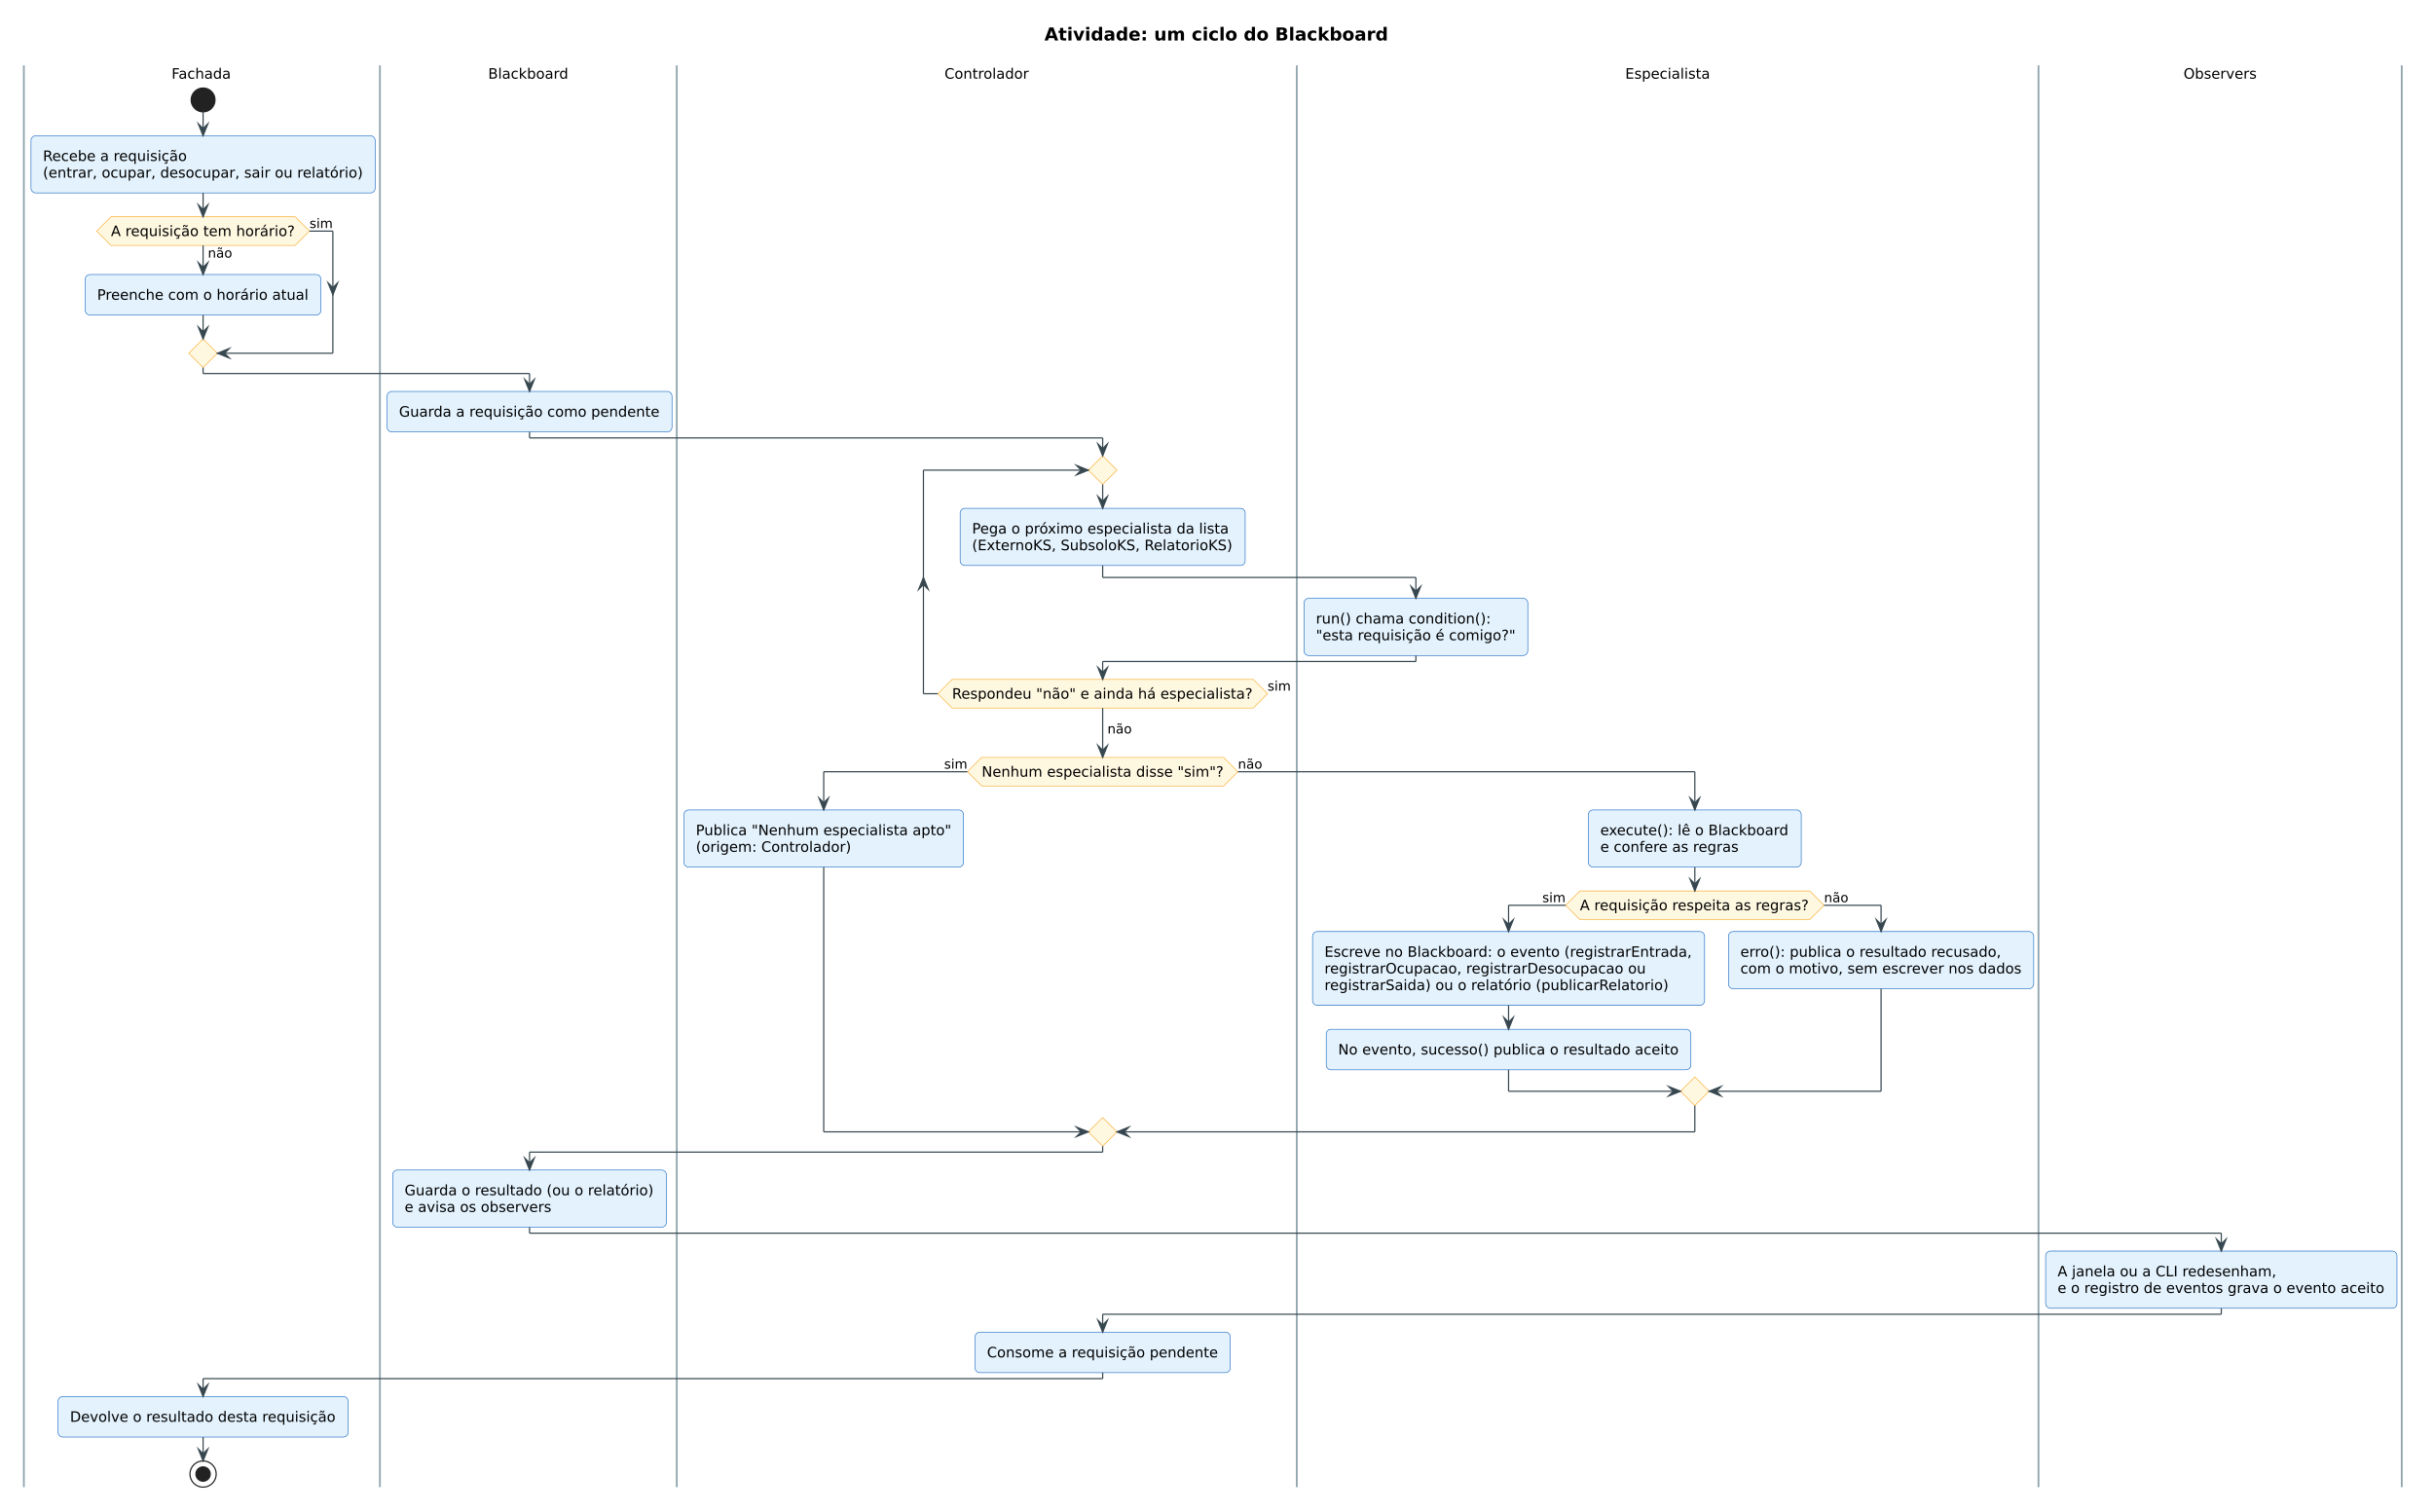
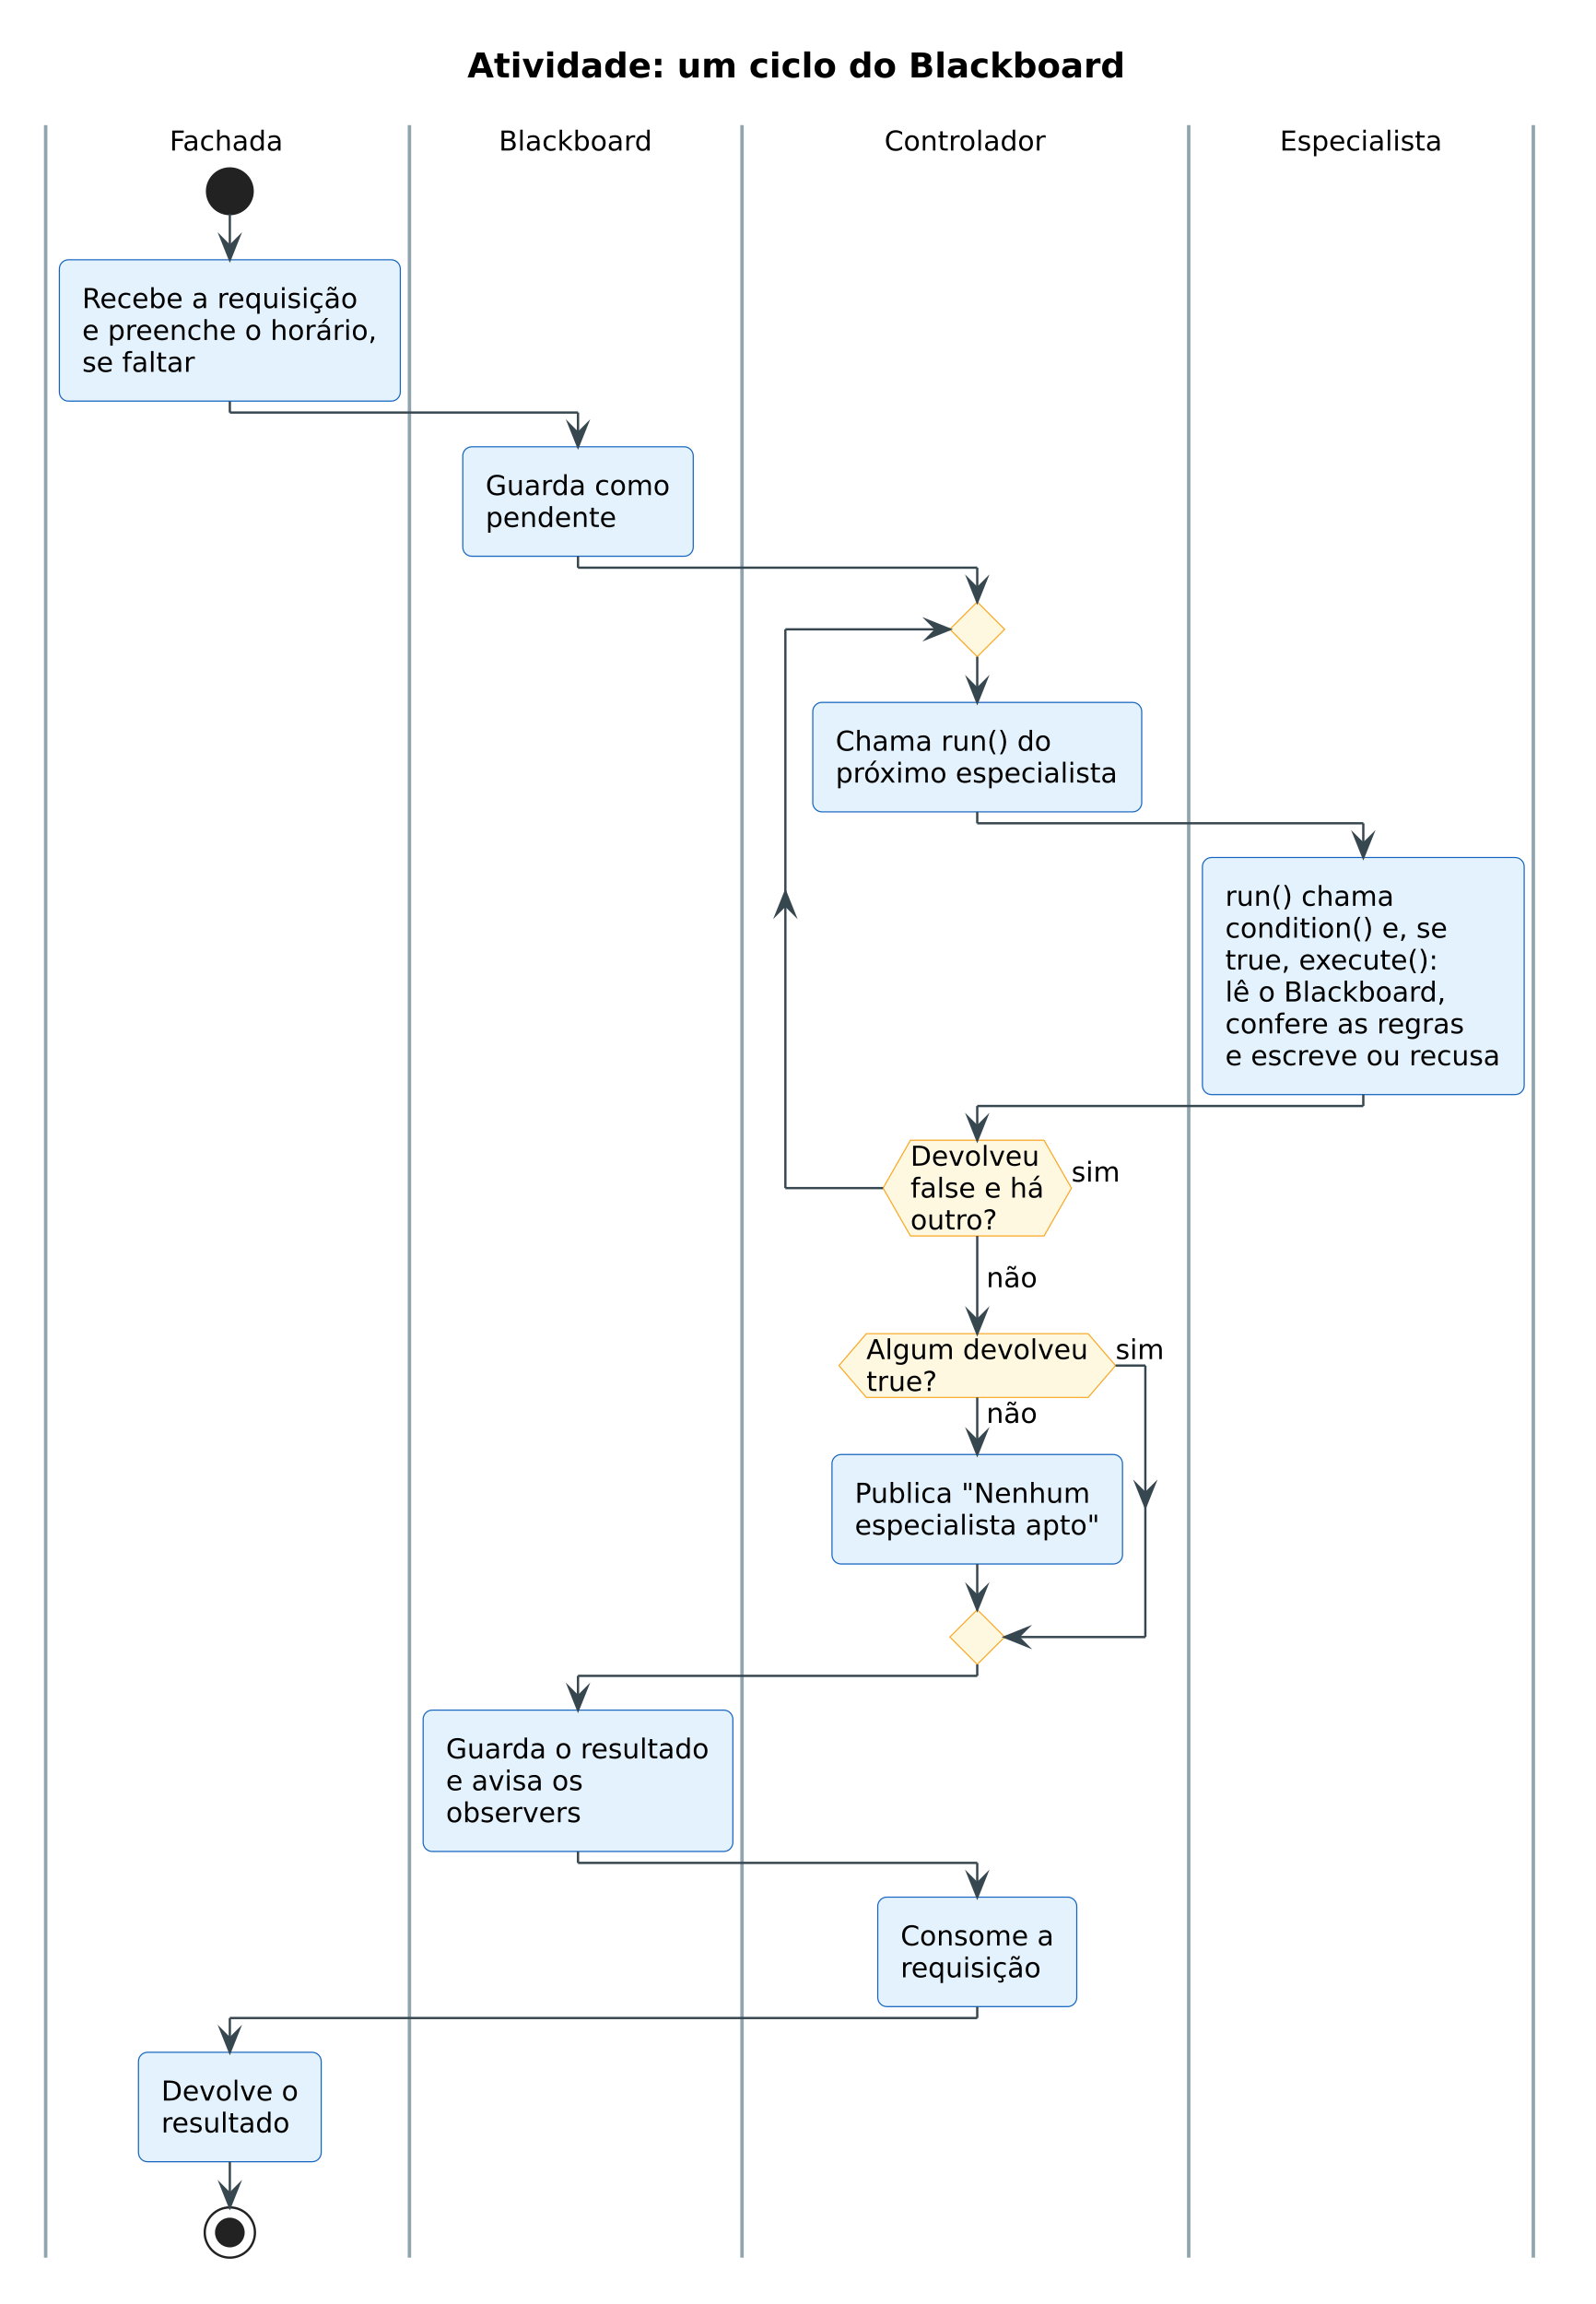
- <svg xmlns="http://www.w3.org/2000/svg" version="1.1" data-diagram-type="ACTIVITY" style="width:2040px;height:1267px;background:#FFFFFF;" width="2040px" height="1267px" viewBox="0 0 2040 1267" zoomAndPan="magnify" preserveAspectRatio="none" contentStyleType="text/css">
+ <svg xmlns="http://www.w3.org/2000/svg" version="1.1" data-diagram-type="ACTIVITY" style="width:699px;height:1009px;background:#FFFFFF;" width="699px" height="1009px" viewBox="0 0 699 1009" zoomAndPan="magnify" preserveAspectRatio="none" contentStyleType="text/css">
  <defs />
  <g font-family="sans-serif" lengthAdjust="spacing">
    <g class="title" data-source-line="2">
-       <text x="875.392" y="33.923" fill="#000" font-size="15" textLength="288.083" font-weight="700" font-family="'DejaVu Sans'">Atividade: um ciclo do Blackboard</text>
+       <text x="204.704" y="33.923" fill="#000" font-size="15" textLength="288.083" font-weight="700" font-family="'DejaVu Sans'">Atividade: um ciclo do Blackboard</text>
    </g>
-     <rect x="20" y="54.791" width="1993.868" height="13.969" fill="none" style="stroke:none;" />
-     <ellipse cx="170.212" cy="83.76" rx="10" ry="10" fill="#222" style="stroke:#222;stroke-width:1;" />
-     <rect x="26" y="113.76" width="288.424" height="47.938" fill="#E3F2FD" style="stroke:#1565C0;stroke-width:0.5;" rx="4" ry="4" />
+     <rect x="20" y="54.791" width="652.492" height="13.969" fill="none" style="stroke:none;" />
+     <ellipse cx="100.667" cy="83.76" rx="10" ry="10" fill="#222" style="stroke:#222;stroke-width:1;" />
+     <rect x="26" y="113.76" width="149.334" height="61.906" fill="#E3F2FD" style="stroke:#1565C0;stroke-width:0.5;" rx="4" ry="4" />
    <text x="36" y="134.898" fill="#000" font-size="12" textLength="121.436" font-family="'DejaVu Sans'">Recebe a requisição</text>
-     <text x="36" y="148.867" fill="#000" font-size="12" textLength="268.424" font-family="'DejaVu Sans'">(entrar, ocupar, desocupar, sair ou relatório)</text>
-     <rect x="71.437" y="230.1" width="197.551" height="33.969" fill="#E3F2FD" style="stroke:#1565C0;stroke-width:0.5;" rx="4" ry="4" />
-     <text x="81.437" y="251.238" fill="#000" font-size="12" textLength="177.551" font-family="'DejaVu Sans'">Preenche com o horário atual</text>
-     <polygon points="93.015,181.697,247.409,181.697,259.409,193.697,247.409,205.697,93.015,205.697,81.015,193.697,93.015,181.697" fill="#FFF8E1" style="stroke:#F9A825;stroke-width:0.5;stroke-linejoin:miter;stroke-miterlimit:10;" />
-     <text x="174.212" y="215.908" fill="#000" font-size="11" textLength="20.442" font-family="'DejaVu Sans'">não</text>
-     <text x="93.015" y="197.852" fill="#000" font-size="12" textLength="154.395" font-family="'DejaVu Sans'">A requisição tem horário?</text>
-     <text x="259.409" y="191.103" fill="#000" font-size="11" textLength="19.502" font-family="'DejaVu Sans'">sim</text>
-     <polygon points="170.212,284.068,182.212,296.068,170.212,308.068,158.212,296.068,170.212,284.068" fill="#FFF8E1" style="stroke:#F9A825;stroke-width:0.5;stroke-linejoin:miter;stroke-miterlimit:10;" />
-     <rect x="48.676" y="1170.467" width="243.072" height="33.969" fill="#E3F2FD" style="stroke:#1565C0;stroke-width:0.5;" rx="4" ry="4" />
-     <text x="58.676" y="1191.606" fill="#000" font-size="12" textLength="223.072" font-family="'DejaVu Sans'">Devolve o resultado desta requisição</text>
-     <ellipse cx="170.212" cy="1235.436" rx="11" ry="11" fill="none" style="stroke:#222;stroke-width:1;" />
-     <ellipse cx="170.212" cy="1235.436" rx="6" ry="6" fill="#222" style="stroke:#222;stroke-width:1;" />
-     <line x1="20" y1="54.791" x2="20" y2="1246.436" style="stroke:#90A4AE;stroke-width:1.5;" />
-     <rect x="324.424" y="328.068" width="238.795" height="33.969" fill="#E3F2FD" style="stroke:#1565C0;stroke-width:0.5;" rx="4" ry="4" />
-     <text x="334.424" y="349.207" fill="#000" font-size="12" textLength="218.795" font-family="'DejaVu Sans'">Guarda a requisição como pendente</text>
-     <rect x="329.114" y="980.624" width="229.414" height="47.938" fill="#E3F2FD" style="stroke:#1565C0;stroke-width:0.5;" rx="4" ry="4" />
-     <text x="339.114" y="1001.762" fill="#000" font-size="12" textLength="209.414" font-family="'DejaVu Sans'">Guarda o resultado (ou o relatório)</text>
-     <text x="339.114" y="1015.731" fill="#000" font-size="12" textLength="123.012" font-family="'DejaVu Sans'">e avisa os observers</text>
-     <line x1="318.424" y1="54.791" x2="318.424" y2="1246.436" style="stroke:#90A4AE;stroke-width:1.5;" />
-     <rect x="804.721" y="426.037" width="238.906" height="47.938" fill="#E3F2FD" style="stroke:#1565C0;stroke-width:0.5;" rx="4" ry="4" />
-     <text x="814.721" y="447.176" fill="#000" font-size="12" textLength="216.211" font-family="'DejaVu Sans'">Pega o próximo especialista da lista</text>
-     <text x="814.721" y="461.145" fill="#000" font-size="12" textLength="218.906" font-family="'DejaVu Sans'">(ExternoKS, SubsoloKS, RelatorioKS)</text>
-     <polygon points="924.174,382.037,936.174,394.037,924.174,406.037,912.174,394.037,924.174,382.037" fill="#FFF8E1" style="stroke:#F9A825;stroke-width:0.5;stroke-linejoin:miter;stroke-miterlimit:10;" />
-     <polygon points="797.96,569.412,1050.388,569.412,1062.388,581.412,1050.388,593.412,797.96,593.412,785.96,581.412,797.96,569.412" fill="#FFF8E1" style="stroke:#F9A825;stroke-width:0.5;stroke-linejoin:miter;stroke-miterlimit:10;" />
-     <text x="797.96" y="585.566" fill="#000" font-size="12" textLength="252.428" font-family="'DejaVu Sans'">Respondeu "não" e ainda há especialista?</text>
-     <text x="1062.388" y="578.818" fill="#000" font-size="11" textLength="19.502" font-family="'DejaVu Sans'">sim</text>
-     <polygon points="822.81,634.811,1025.538,634.811,1037.538,646.811,1025.538,658.811,822.81,658.811,810.81,646.811,822.81,634.811" fill="#FFF8E1" style="stroke:#F9A825;stroke-width:0.5;stroke-linejoin:miter;stroke-miterlimit:10;" />
-     <text x="822.81" y="650.965" fill="#000" font-size="12" textLength="202.729" font-family="'DejaVu Sans'">Nenhum especialista disse "sim"?</text>
-     <text x="791.307" y="644.217" fill="#000" font-size="11" textLength="19.502" font-family="'DejaVu Sans'">sim</text>
-     <text x="1037.538" y="644.217" fill="#000" font-size="11" textLength="20.442" font-family="'DejaVu Sans'">não</text>
-     <rect x="573.219" y="678.811" width="234.342" height="47.938" fill="#E3F2FD" style="stroke:#1565C0;stroke-width:0.5;" rx="4" ry="4" />
-     <text x="583.219" y="699.95" fill="#000" font-size="12" textLength="214.342" font-family="'DejaVu Sans'">Publica "Nenhum especialista apto"</text>
-     <text x="583.219" y="713.918" fill="#000" font-size="12" textLength="130.406" font-family="'DejaVu Sans'">(origem: Controlador)</text>
-     <polygon points="924.174,936.624,936.174,948.624,924.174,960.624,912.174,948.624,924.174,936.624" fill="#FFF8E1" style="stroke:#F9A825;stroke-width:0.5;stroke-linejoin:miter;stroke-miterlimit:10;" />
-     <rect x="817.254" y="1116.499" width="213.84" height="33.969" fill="#E3F2FD" style="stroke:#1565C0;stroke-width:0.5;" rx="4" ry="4" />
-     <text x="827.254" y="1137.637" fill="#000" font-size="12" textLength="193.84" font-family="'DejaVu Sans'">Consome a requisição pendente</text>
-     <line x1="567.219" y1="54.791" x2="567.219" y2="1246.436" style="stroke:#90A4AE;stroke-width:1.5;" />
-     <rect x="1092.89" y="501.475" width="187.602" height="47.938" fill="#E3F2FD" style="stroke:#1565C0;stroke-width:0.5;" rx="4" ry="4" />
-     <text x="1102.89" y="522.613" fill="#000" font-size="12" textLength="146.625" font-family="'DejaVu Sans'">run() chama condition():</text>
-     <text x="1102.89" y="536.582" fill="#000" font-size="12" textLength="167.602" font-family="'DejaVu Sans'">"esta requisição é comigo?"</text>
-     <rect x="1331.277" y="678.811" width="178.396" height="47.938" fill="#E3F2FD" style="stroke:#1565C0;stroke-width:0.5;" rx="4" ry="4" />
-     <text x="1341.277" y="699.95" fill="#000" font-size="12" textLength="158.396" font-family="'DejaVu Sans'">execute(): lê o Blackboard</text>
-     <text x="1341.277" y="713.918" fill="#000" font-size="12" textLength="116.373" font-family="'DejaVu Sans'">e confere as regras</text>
-     <polygon points="1324.162,746.749,1516.789,746.749,1528.789,758.749,1516.789,770.749,1324.162,770.749,1312.162,758.749,1324.162,746.749" fill="#FFF8E1" style="stroke:#F9A825;stroke-width:0.5;stroke-linejoin:miter;stroke-miterlimit:10;" />
-     <text x="1324.162" y="762.903" fill="#000" font-size="12" textLength="192.627" font-family="'DejaVu Sans'">A requisição respeita as regras?</text>
-     <text x="1292.66" y="756.154" fill="#000" font-size="11" textLength="19.502" font-family="'DejaVu Sans'">sim</text>
-     <text x="1528.789" y="756.154" fill="#000" font-size="11" textLength="20.442" font-family="'DejaVu Sans'">não</text>
-     <rect x="1100.078" y="780.749" width="328.578" height="61.906" fill="#E3F2FD" style="stroke:#1565C0;stroke-width:0.5;" rx="4" ry="4" />
-     <text x="1110.078" y="801.887" fill="#000" font-size="12" textLength="308.578" font-family="'DejaVu Sans'">Escreve no Blackboard: o evento (registrarEntrada,</text>
-     <text x="1110.078" y="815.856" fill="#000" font-size="12" textLength="269.877" font-family="'DejaVu Sans'">registrarOcupacao, registrarDesocupacao ou</text>
-     <text x="1110.078" y="829.825" fill="#000" font-size="12" textLength="289.43" font-family="'DejaVu Sans'">registrarSaida) ou o relatório (publicarRelatorio)</text>
-     <rect x="1111.553" y="862.655" width="305.627" height="33.969" fill="#E3F2FD" style="stroke:#1565C0;stroke-width:0.5;" rx="4" ry="4" />
-     <text x="1121.553" y="883.793" fill="#000" font-size="12" textLength="285.627" font-family="'DejaVu Sans'">No evento, sucesso() publica o resultado aceito</text>
-     <rect x="1448.656" y="780.749" width="255.857" height="47.938" fill="#E3F2FD" style="stroke:#1565C0;stroke-width:0.5;" rx="4" ry="4" />
-     <text x="1458.656" y="801.887" fill="#000" font-size="12" textLength="219.48" font-family="'DejaVu Sans'">erro(): publica o resultado recusado,</text>
-     <text x="1458.656" y="815.856" fill="#000" font-size="12" textLength="235.857" font-family="'DejaVu Sans'">com o motivo, sem escrever nos dados</text>
-     <polygon points="1420.476,902.624,1432.476,914.624,1420.476,926.624,1408.476,914.624,1420.476,902.624" fill="#FFF8E1" style="stroke:#F9A825;stroke-width:0.5;stroke-linejoin:miter;stroke-miterlimit:10;" />
-     <line x1="1086.89" y1="54.791" x2="1086.89" y2="1246.436" style="stroke:#90A4AE;stroke-width:1.5;" />
-     <rect x="1714.513" y="1048.561" width="294.447" height="47.938" fill="#E3F2FD" style="stroke:#1565C0;stroke-width:0.5;" rx="4" ry="4" />
-     <text x="1724.513" y="1069.7" fill="#000" font-size="12" textLength="183.568" font-family="'DejaVu Sans'">A janela ou a CLI redesenham,</text>
-     <text x="1724.513" y="1083.668" fill="#000" font-size="12" textLength="274.447" font-family="'DejaVu Sans'">e o registro de eventos grava o evento aceito</text>
-     <line x1="1708.513" y1="54.791" x2="1708.513" y2="1246.436" style="stroke:#90A4AE;stroke-width:1.5;" />
-     <line x1="2012.96" y1="54.791" x2="2012.96" y2="1246.436" style="stroke:#90A4AE;stroke-width:1.5;" />
-     <line x1="170.212" y1="93.76" x2="170.212" y2="113.76" style="stroke:#37474F;stroke-width:1;" />
-     <polygon points="166.212,103.76,170.212,113.76,174.212,103.76,170.212,107.76" fill="#37474F" style="stroke:#37474F;stroke-width:1;stroke-linejoin:miter;stroke-miterlimit:10;" />
-     <line x1="170.212" y1="205.697" x2="170.212" y2="230.1" style="stroke:#37474F;stroke-width:1;" />
-     <polygon points="166.212,220.1,170.212,230.1,174.212,220.1,170.212,224.1" fill="#37474F" style="stroke:#37474F;stroke-width:1;stroke-linejoin:miter;stroke-miterlimit:10;" />
-     <line x1="259.409" y1="193.697" x2="278.987" y2="193.697" style="stroke:#37474F;stroke-width:1;" />
-     <polygon points="274.987,237.084,278.987,247.084,282.987,237.084,278.987,241.084" fill="#37474F" style="stroke:#37474F;stroke-width:1;stroke-linejoin:miter;stroke-miterlimit:10;" />
-     <line x1="278.987" y1="193.697" x2="278.987" y2="296.068" style="stroke:#37474F;stroke-width:1;" />
-     <line x1="278.987" y1="296.068" x2="182.212" y2="296.068" style="stroke:#37474F;stroke-width:1;" />
-     <polygon points="192.212,292.068,182.212,296.068,192.212,300.068,188.212,296.068" fill="#37474F" style="stroke:#37474F;stroke-width:1;stroke-linejoin:miter;stroke-miterlimit:10;" />
-     <line x1="170.212" y1="264.068" x2="170.212" y2="284.068" style="stroke:#37474F;stroke-width:1;" />
-     <polygon points="166.212,274.068,170.212,284.068,174.212,274.068,170.212,278.068" fill="#37474F" style="stroke:#37474F;stroke-width:1;stroke-linejoin:miter;stroke-miterlimit:10;" />
-     <line x1="170.212" y1="161.697" x2="170.212" y2="181.697" style="stroke:#37474F;stroke-width:1;" />
-     <polygon points="166.212,171.697,170.212,181.697,174.212,171.697,170.212,175.697" fill="#37474F" style="stroke:#37474F;stroke-width:1;stroke-linejoin:miter;stroke-miterlimit:10;" />
-     <line x1="170.212" y1="1204.436" x2="170.212" y2="1224.436" style="stroke:#37474F;stroke-width:1;" />
-     <polygon points="166.212,1214.436,170.212,1224.436,174.212,1214.436,170.212,1218.436" fill="#37474F" style="stroke:#37474F;stroke-width:1;stroke-linejoin:miter;stroke-miterlimit:10;" />
-     <line x1="924.174" y1="406.037" x2="924.174" y2="426.037" style="stroke:#37474F;stroke-width:1;" />
-     <polygon points="920.174,416.037,924.174,426.037,928.174,416.037,924.174,420.037" fill="#37474F" style="stroke:#37474F;stroke-width:1;stroke-linejoin:miter;stroke-miterlimit:10;" />
-     <line x1="785.96" y1="581.412" x2="773.96" y2="581.412" style="stroke:#37474F;stroke-width:1;" />
-     <polygon points="769.96,493.975,773.96,483.975,777.96,493.975,773.96,489.975" fill="#37474F" style="stroke:#37474F;stroke-width:1;stroke-linejoin:miter;stroke-miterlimit:10;" />
-     <line x1="773.96" y1="394.037" x2="773.96" y2="581.412" style="stroke:#37474F;stroke-width:1;" />
-     <line x1="773.96" y1="394.037" x2="912.174" y2="394.037" style="stroke:#37474F;stroke-width:1;" />
-     <polygon points="902.174,390.037,912.174,394.037,902.174,398.037,906.174,394.037" fill="#37474F" style="stroke:#37474F;stroke-width:1;stroke-linejoin:miter;stroke-miterlimit:10;" />
-     <line x1="810.81" y1="646.811" x2="690.39" y2="646.811" style="stroke:#37474F;stroke-width:1;" />
-     <line x1="690.39" y1="646.811" x2="690.39" y2="678.811" style="stroke:#37474F;stroke-width:1;" />
-     <polygon points="686.39,668.811,690.39,678.811,694.39,668.811,690.39,672.811" fill="#37474F" style="stroke:#37474F;stroke-width:1;stroke-linejoin:miter;stroke-miterlimit:10;" />
-     <line x1="690.39" y1="726.749" x2="690.39" y2="948.624" style="stroke:#37474F;stroke-width:1;" />
-     <line x1="690.39" y1="948.624" x2="912.174" y2="948.624" style="stroke:#37474F;stroke-width:1;" />
-     <polygon points="902.174,944.624,912.174,948.624,902.174,952.624,906.174,948.624" fill="#37474F" style="stroke:#37474F;stroke-width:1;stroke-linejoin:miter;stroke-miterlimit:10;" />
-     <line x1="924.174" y1="593.412" x2="924.174" y2="634.811" style="stroke:#37474F;stroke-width:1;" />
-     <polygon points="920.174,624.811,924.174,634.811,928.174,624.811,924.174,628.811" fill="#37474F" style="stroke:#37474F;stroke-width:1;stroke-linejoin:miter;stroke-miterlimit:10;" />
-     <text x="928.174" y="614.717" fill="#000" font-size="11" textLength="20.442" font-family="'DejaVu Sans'">não</text>
-     <line x1="1264.367" y1="842.655" x2="1264.367" y2="862.655" style="stroke:#37474F;stroke-width:1;" />
-     <polygon points="1260.367,852.655,1264.367,862.655,1268.367,852.655,1264.367,856.655" fill="#37474F" style="stroke:#37474F;stroke-width:1;stroke-linejoin:miter;stroke-miterlimit:10;" />
-     <line x1="1312.162" y1="758.749" x2="1264.367" y2="758.749" style="stroke:#37474F;stroke-width:1;" />
-     <line x1="1264.367" y1="758.749" x2="1264.367" y2="780.749" style="stroke:#37474F;stroke-width:1;" />
-     <polygon points="1260.367,770.749,1264.367,780.749,1268.367,770.749,1264.367,774.749" fill="#37474F" style="stroke:#37474F;stroke-width:1;stroke-linejoin:miter;stroke-miterlimit:10;" />
-     <line x1="1528.789" y1="758.749" x2="1576.584" y2="758.749" style="stroke:#37474F;stroke-width:1;" />
-     <line x1="1576.584" y1="758.749" x2="1576.584" y2="780.749" style="stroke:#37474F;stroke-width:1;" />
-     <polygon points="1572.584,770.749,1576.584,780.749,1580.584,770.749,1576.584,774.749" fill="#37474F" style="stroke:#37474F;stroke-width:1;stroke-linejoin:miter;stroke-miterlimit:10;" />
-     <line x1="1264.367" y1="896.624" x2="1264.367" y2="914.624" style="stroke:#37474F;stroke-width:1;" />
-     <line x1="1264.367" y1="914.624" x2="1408.476" y2="914.624" style="stroke:#37474F;stroke-width:1;" />
-     <polygon points="1398.476,910.624,1408.476,914.624,1398.476,918.624,1402.476,914.624" fill="#37474F" style="stroke:#37474F;stroke-width:1;stroke-linejoin:miter;stroke-miterlimit:10;" />
-     <line x1="1576.584" y1="828.686" x2="1576.584" y2="914.624" style="stroke:#37474F;stroke-width:1;" />
-     <line x1="1576.584" y1="914.624" x2="1432.476" y2="914.624" style="stroke:#37474F;stroke-width:1;" />
-     <polygon points="1442.476,910.624,1432.476,914.624,1442.476,918.624,1438.476,914.624" fill="#37474F" style="stroke:#37474F;stroke-width:1;stroke-linejoin:miter;stroke-miterlimit:10;" />
-     <line x1="1420.476" y1="726.749" x2="1420.476" y2="746.749" style="stroke:#37474F;stroke-width:1;" />
-     <polygon points="1416.476,736.749,1420.476,746.749,1424.476,736.749,1420.476,740.749" fill="#37474F" style="stroke:#37474F;stroke-width:1;stroke-linejoin:miter;stroke-miterlimit:10;" />
-     <line x1="170.212" y1="308.068" x2="170.212" y2="313.068" style="stroke:#37474F;stroke-width:1;" />
-     <line x1="170.212" y1="313.068" x2="443.821" y2="313.068" style="stroke:#37474F;stroke-width:1;" />
-     <line x1="443.821" y1="313.068" x2="443.821" y2="328.068" style="stroke:#37474F;stroke-width:1;" />
-     <polygon points="439.821,318.068,443.821,328.068,447.821,318.068,443.821,322.068" fill="#37474F" style="stroke:#37474F;stroke-width:1;stroke-linejoin:miter;stroke-miterlimit:10;" />
-     <line x1="924.174" y1="473.975" x2="924.174" y2="483.975" style="stroke:#37474F;stroke-width:1;" />
-     <line x1="924.174" y1="483.975" x2="1186.691" y2="483.975" style="stroke:#37474F;stroke-width:1;" />
-     <line x1="1186.691" y1="483.975" x2="1186.691" y2="501.475" style="stroke:#37474F;stroke-width:1;" />
-     <polygon points="1182.691,491.475,1186.691,501.475,1190.691,491.475,1186.691,495.475" fill="#37474F" style="stroke:#37474F;stroke-width:1;stroke-linejoin:miter;stroke-miterlimit:10;" />
-     <line x1="1186.691" y1="549.412" x2="1186.691" y2="554.412" style="stroke:#37474F;stroke-width:1;" />
-     <line x1="1186.691" y1="554.412" x2="924.174" y2="554.412" style="stroke:#37474F;stroke-width:1;" />
-     <line x1="924.174" y1="554.412" x2="924.174" y2="569.412" style="stroke:#37474F;stroke-width:1;" />
-     <polygon points="920.174,559.412,924.174,569.412,928.174,559.412,924.174,563.412" fill="#37474F" style="stroke:#37474F;stroke-width:1;stroke-linejoin:miter;stroke-miterlimit:10;" />
-     <line x1="443.821" y1="362.037" x2="443.821" y2="367.037" style="stroke:#37474F;stroke-width:1;" />
-     <line x1="443.821" y1="367.037" x2="924.174" y2="367.037" style="stroke:#37474F;stroke-width:1;" />
-     <line x1="924.174" y1="367.037" x2="924.174" y2="382.037" style="stroke:#37474F;stroke-width:1;" />
-     <polygon points="920.174,372.037,924.174,382.037,928.174,372.037,924.174,376.037" fill="#37474F" style="stroke:#37474F;stroke-width:1;stroke-linejoin:miter;stroke-miterlimit:10;" />
-     <line x1="1037.538" y1="646.811" x2="1420.476" y2="646.811" style="stroke:#37474F;stroke-width:1;" />
-     <line x1="1420.476" y1="646.811" x2="1420.476" y2="678.811" style="stroke:#37474F;stroke-width:1;" />
-     <polygon points="1416.476,668.811,1420.476,678.811,1424.476,668.811,1420.476,672.811" fill="#37474F" style="stroke:#37474F;stroke-width:1;stroke-linejoin:miter;stroke-miterlimit:10;" />
-     <line x1="1420.476" y1="926.624" x2="1420.476" y2="948.624" style="stroke:#37474F;stroke-width:1;" />
-     <line x1="1420.476" y1="948.624" x2="936.174" y2="948.624" style="stroke:#37474F;stroke-width:1;" />
-     <polygon points="946.174,944.624,936.174,948.624,946.174,952.624,942.174,948.624" fill="#37474F" style="stroke:#37474F;stroke-width:1;stroke-linejoin:miter;stroke-miterlimit:10;" />
-     <line x1="924.174" y1="960.624" x2="924.174" y2="965.624" style="stroke:#37474F;stroke-width:1;" />
-     <line x1="924.174" y1="965.624" x2="443.821" y2="965.624" style="stroke:#37474F;stroke-width:1;" />
-     <line x1="443.821" y1="965.624" x2="443.821" y2="980.624" style="stroke:#37474F;stroke-width:1;" />
-     <polygon points="439.821,970.624,443.821,980.624,447.821,970.624,443.821,974.624" fill="#37474F" style="stroke:#37474F;stroke-width:1;stroke-linejoin:miter;stroke-miterlimit:10;" />
-     <line x1="443.821" y1="1028.561" x2="443.821" y2="1033.561" style="stroke:#37474F;stroke-width:1;" />
-     <line x1="443.821" y1="1033.561" x2="1861.737" y2="1033.561" style="stroke:#37474F;stroke-width:1;" />
-     <line x1="1861.737" y1="1033.561" x2="1861.737" y2="1048.561" style="stroke:#37474F;stroke-width:1;" />
-     <polygon points="1857.737,1038.561,1861.737,1048.561,1865.737,1038.561,1861.737,1042.561" fill="#37474F" style="stroke:#37474F;stroke-width:1;stroke-linejoin:miter;stroke-miterlimit:10;" />
-     <line x1="1861.737" y1="1096.499" x2="1861.737" y2="1101.499" style="stroke:#37474F;stroke-width:1;" />
-     <line x1="1861.737" y1="1101.499" x2="924.174" y2="1101.499" style="stroke:#37474F;stroke-width:1;" />
-     <line x1="924.174" y1="1101.499" x2="924.174" y2="1116.499" style="stroke:#37474F;stroke-width:1;" />
-     <polygon points="920.174,1106.499,924.174,1116.499,928.174,1106.499,924.174,1110.499" fill="#37474F" style="stroke:#37474F;stroke-width:1;stroke-linejoin:miter;stroke-miterlimit:10;" />
-     <line x1="924.174" y1="1150.467" x2="924.174" y2="1155.467" style="stroke:#37474F;stroke-width:1;" />
-     <line x1="924.174" y1="1155.467" x2="170.212" y2="1155.467" style="stroke:#37474F;stroke-width:1;" />
-     <line x1="170.212" y1="1155.467" x2="170.212" y2="1170.467" style="stroke:#37474F;stroke-width:1;" />
-     <polygon points="166.212,1160.467,170.212,1170.467,174.212,1160.467,170.212,1164.467" fill="#37474F" style="stroke:#37474F;stroke-width:1;stroke-linejoin:miter;stroke-miterlimit:10;" />
-     <text x="143.82" y="65.93" fill="#000" font-size="12" textLength="50.783" font-family="'DejaVu Sans'">Fachada</text>
-     <text x="409.156" y="65.93" fill="#000" font-size="12" textLength="67.33" font-family="'DejaVu Sans'">Blackboard</text>
-     <text x="791.611" y="65.93" fill="#000" font-size="12" textLength="70.887" font-family="'DejaVu Sans'">Controlador</text>
-     <text x="1362.153" y="65.93" fill="#000" font-size="12" textLength="71.098" font-family="'DejaVu Sans'">Especialista</text>
-     <text x="1830.086" y="65.93" fill="#000" font-size="12" textLength="61.301" font-family="'DejaVu Sans'">Observers</text>
+     <text x="36" y="148.867" fill="#000" font-size="12" textLength="129.334" font-family="'DejaVu Sans'">e preenche o horário,</text>
+     <text x="36" y="162.836" fill="#000" font-size="12" textLength="49.354" font-family="'DejaVu Sans'">se faltar</text>
+     <rect x="60.646" y="898.762" width="80.041" height="47.938" fill="#E3F2FD" style="stroke:#1565C0;stroke-width:0.5;" rx="4" ry="4" />
+     <text x="70.646" y="919.9" fill="#000" font-size="12" textLength="60.041" font-family="'DejaVu Sans'">Devolve o</text>
+     <text x="70.646" y="933.869" fill="#000" font-size="12" textLength="56.525" font-family="'DejaVu Sans'">resultado</text>
+     <ellipse cx="100.667" cy="977.699" rx="11" ry="11" fill="none" style="stroke:#222;stroke-width:1;" />
+     <ellipse cx="100.667" cy="977.699" rx="6" ry="6" fill="#222" style="stroke:#222;stroke-width:1;" />
+     <line x1="20" y1="54.791" x2="20" y2="988.699" style="stroke:#90A4AE;stroke-width:1.5;" />
+     <rect x="202.689" y="195.666" width="100.947" height="47.938" fill="#E3F2FD" style="stroke:#1565C0;stroke-width:0.5;" rx="4" ry="4" />
+     <text x="212.689" y="216.805" fill="#000" font-size="12" textLength="80.947" font-family="'DejaVu Sans'">Guarda como</text>
+     <text x="212.689" y="230.773" fill="#000" font-size="12" textLength="57.299" font-family="'DejaVu Sans'">pendente</text>
+     <rect x="185.334" y="748.918" width="135.658" height="61.906" fill="#E3F2FD" style="stroke:#1565C0;stroke-width:0.5;" rx="4" ry="4" />
+     <text x="195.334" y="770.057" fill="#000" font-size="12" textLength="115.658" font-family="'DejaVu Sans'">Guarda o resultado</text>
+     <text x="195.334" y="784.025" fill="#000" font-size="12" textLength="60" font-family="'DejaVu Sans'">e avisa os</text>
+     <text x="195.334" y="797.994" fill="#000" font-size="12" textLength="59.197" font-family="'DejaVu Sans'">observers</text>
+     <line x1="179.334" y1="54.791" x2="179.334" y2="988.699" style="stroke:#90A4AE;stroke-width:1.5;" />
+     <rect x="355.992" y="307.604" width="144.072" height="47.938" fill="#E3F2FD" style="stroke:#1565C0;stroke-width:0.5;" rx="4" ry="4" />
+     <text x="365.992" y="328.742" fill="#000" font-size="12" textLength="94.477" font-family="'DejaVu Sans'">Chama run() do</text>
+     <text x="365.992" y="342.711" fill="#000" font-size="12" textLength="124.072" font-family="'DejaVu Sans'">próximo especialista</text>
+     <polygon points="428.028,263.604,440.028,275.604,428.028,287.604,416.028,275.604,428.028,263.604" fill="#FFF8E1" style="stroke:#F9A825;stroke-width:0.5;stroke-linejoin:miter;stroke-miterlimit:10;" />
+     <polygon points="398.77,499.354,457.287,499.354,469.287,520.307,457.287,541.26,398.77,541.26,386.77,520.307,398.77,499.354" fill="#FFF8E1" style="stroke:#F9A825;stroke-width:0.5;stroke-linejoin:miter;stroke-miterlimit:10;" />
+     <text x="398.77" y="510.492" fill="#000" font-size="12" textLength="56.49" font-family="'DejaVu Sans'">Devolveu</text>
+     <text x="398.77" y="524.461" fill="#000" font-size="12" textLength="58.518" font-family="'DejaVu Sans'">false e há</text>
+     <text x="398.77" y="538.43" fill="#000" font-size="12" textLength="38.297" font-family="'DejaVu Sans'">outro?</text>
+     <text x="469.287" y="517.477" fill="#000" font-size="12" textLength="21.275" font-family="'DejaVu Sans'">sim</text>
+     <rect x="364.403" y="636.98" width="127.25" height="47.938" fill="#E3F2FD" style="stroke:#1565C0;stroke-width:0.5;" rx="4" ry="4" />
+     <text x="374.403" y="658.119" fill="#000" font-size="12" textLength="103.277" font-family="'DejaVu Sans'">Publica "Nenhum</text>
+     <text x="374.403" y="672.088" fill="#000" font-size="12" textLength="107.25" font-family="'DejaVu Sans'">especialista apto"</text>
+     <polygon points="379.46,584.059,476.597,584.059,488.597,598.027,476.597,611.996,379.46,611.996,367.46,598.027,379.46,584.059" fill="#FFF8E1" style="stroke:#F9A825;stroke-width:0.5;stroke-linejoin:miter;stroke-miterlimit:10;" />
+     <text x="432.028" y="623.135" fill="#000" font-size="12" textLength="22.301" font-family="'DejaVu Sans'">não</text>
+     <text x="379.46" y="595.197" fill="#000" font-size="12" textLength="97.137" font-family="'DejaVu Sans'">Algum devolveu</text>
+     <text x="379.46" y="609.166" fill="#000" font-size="12" textLength="30.996" font-family="'DejaVu Sans'">true?</text>
+     <text x="488.597" y="595.197" fill="#000" font-size="12" textLength="21.275" font-family="'DejaVu Sans'">sim</text>
+     <polygon points="428.028,704.918,440.028,716.918,428.028,728.918,416.028,716.918,428.028,704.918" fill="#FFF8E1" style="stroke:#F9A825;stroke-width:0.5;stroke-linejoin:miter;stroke-miterlimit:10;" />
+     <rect x="384.448" y="830.824" width="87.16" height="47.938" fill="#E3F2FD" style="stroke:#1565C0;stroke-width:0.5;" rx="4" ry="4" />
+     <text x="394.448" y="851.963" fill="#000" font-size="12" textLength="67.16" font-family="'DejaVu Sans'">Consome a</text>
+     <text x="394.448" y="865.932" fill="#000" font-size="12" textLength="61.752" font-family="'DejaVu Sans'">requisição</text>
+     <line x1="324.992" y1="54.791" x2="324.992" y2="988.699" style="stroke:#90A4AE;stroke-width:1.5;" />
+     <rect x="526.653" y="375.541" width="140.932" height="103.813" fill="#E3F2FD" style="stroke:#1565C0;stroke-width:0.5;" rx="4" ry="4" />
+     <text x="536.653" y="396.68" fill="#000" font-size="12" textLength="73.922" font-family="'DejaVu Sans'">run() chama</text>
+     <text x="536.653" y="410.648" fill="#000" font-size="12" textLength="97.307" font-family="'DejaVu Sans'">condition() e, se</text>
+     <text x="536.653" y="424.617" fill="#000" font-size="12" textLength="93.82" font-family="'DejaVu Sans'">true, execute():</text>
+     <text x="536.653" y="438.586" fill="#000" font-size="12" textLength="96.832" font-family="'DejaVu Sans'">lê o Blackboard,</text>
+     <text x="536.653" y="452.555" fill="#000" font-size="12" textLength="105.176" font-family="'DejaVu Sans'">confere as regras</text>
+     <text x="536.653" y="466.523" fill="#000" font-size="12" textLength="120.932" font-family="'DejaVu Sans'">e escreve ou recusa</text>
+     <line x1="520.653" y1="54.791" x2="520.653" y2="988.699" style="stroke:#90A4AE;stroke-width:1.5;" />
+     <line x1="671.585" y1="54.791" x2="671.585" y2="988.699" style="stroke:#90A4AE;stroke-width:1.5;" />
+     <line x1="100.667" y1="93.76" x2="100.667" y2="113.76" style="stroke:#37474F;stroke-width:1;" />
+     <polygon points="96.667,103.76,100.667,113.76,104.667,103.76,100.667,107.76" fill="#37474F" style="stroke:#37474F;stroke-width:1;stroke-linejoin:miter;stroke-miterlimit:10;" />
+     <line x1="100.667" y1="946.699" x2="100.667" y2="966.699" style="stroke:#37474F;stroke-width:1;" />
+     <polygon points="96.667,956.699,100.667,966.699,104.667,956.699,100.667,960.699" fill="#37474F" style="stroke:#37474F;stroke-width:1;stroke-linejoin:miter;stroke-miterlimit:10;" />
+     <line x1="428.028" y1="287.604" x2="428.028" y2="307.604" style="stroke:#37474F;stroke-width:1;" />
+     <polygon points="424.028,297.604,428.028,307.604,432.028,297.604,428.028,301.604" fill="#37474F" style="stroke:#37474F;stroke-width:1;stroke-linejoin:miter;stroke-miterlimit:10;" />
+     <line x1="386.77" y1="520.307" x2="343.992" y2="520.307" style="stroke:#37474F;stroke-width:1;" />
+     <polygon points="339.992,400.455,343.992,390.455,347.992,400.455,343.992,396.455" fill="#37474F" style="stroke:#37474F;stroke-width:1;stroke-linejoin:miter;stroke-miterlimit:10;" />
+     <line x1="343.992" y1="275.604" x2="343.992" y2="520.307" style="stroke:#37474F;stroke-width:1;" />
+     <line x1="343.992" y1="275.604" x2="416.028" y2="275.604" style="stroke:#37474F;stroke-width:1;" />
+     <polygon points="406.028,271.604,416.028,275.604,406.028,279.604,410.028,275.604" fill="#37474F" style="stroke:#37474F;stroke-width:1;stroke-linejoin:miter;stroke-miterlimit:10;" />
+     <line x1="428.028" y1="611.996" x2="428.028" y2="636.98" style="stroke:#37474F;stroke-width:1;" />
+     <polygon points="424.028,626.98,428.028,636.98,432.028,626.98,428.028,630.98" fill="#37474F" style="stroke:#37474F;stroke-width:1;stroke-linejoin:miter;stroke-miterlimit:10;" />
+     <line x1="488.597" y1="598.027" x2="501.653" y2="598.027" style="stroke:#37474F;stroke-width:1;" />
+     <polygon points="497.653,649.965,501.653,659.965,505.653,649.965,501.653,653.965" fill="#37474F" style="stroke:#37474F;stroke-width:1;stroke-linejoin:miter;stroke-miterlimit:10;" />
+     <line x1="501.653" y1="598.027" x2="501.653" y2="716.918" style="stroke:#37474F;stroke-width:1;" />
+     <line x1="501.653" y1="716.918" x2="440.028" y2="716.918" style="stroke:#37474F;stroke-width:1;" />
+     <polygon points="450.028,712.918,440.028,716.918,450.028,720.918,446.028,716.918" fill="#37474F" style="stroke:#37474F;stroke-width:1;stroke-linejoin:miter;stroke-miterlimit:10;" />
+     <line x1="428.028" y1="684.918" x2="428.028" y2="704.918" style="stroke:#37474F;stroke-width:1;" />
+     <polygon points="424.028,694.918,428.028,704.918,432.028,694.918,428.028,698.918" fill="#37474F" style="stroke:#37474F;stroke-width:1;stroke-linejoin:miter;stroke-miterlimit:10;" />
+     <line x1="428.028" y1="541.26" x2="428.028" y2="584.059" style="stroke:#37474F;stroke-width:1;" />
+     <polygon points="424.028,574.059,428.028,584.059,432.028,574.059,428.028,578.059" fill="#37474F" style="stroke:#37474F;stroke-width:1;stroke-linejoin:miter;stroke-miterlimit:10;" />
+     <text x="432.028" y="563.729" fill="#000" font-size="12" textLength="22.301" font-family="'DejaVu Sans'">não</text>
+     <line x1="100.667" y1="175.666" x2="100.667" y2="180.666" style="stroke:#37474F;stroke-width:1;" />
+     <line x1="100.667" y1="180.666" x2="253.163" y2="180.666" style="stroke:#37474F;stroke-width:1;" />
+     <line x1="253.163" y1="180.666" x2="253.163" y2="195.666" style="stroke:#37474F;stroke-width:1;" />
+     <polygon points="249.163,185.666,253.163,195.666,257.163,185.666,253.163,189.666" fill="#37474F" style="stroke:#37474F;stroke-width:1;stroke-linejoin:miter;stroke-miterlimit:10;" />
+     <line x1="428.028" y1="355.541" x2="428.028" y2="360.541" style="stroke:#37474F;stroke-width:1;" />
+     <line x1="428.028" y1="360.541" x2="597.119" y2="360.541" style="stroke:#37474F;stroke-width:1;" />
+     <line x1="597.119" y1="360.541" x2="597.119" y2="375.541" style="stroke:#37474F;stroke-width:1;" />
+     <polygon points="593.119,365.541,597.119,375.541,601.119,365.541,597.119,369.541" fill="#37474F" style="stroke:#37474F;stroke-width:1;stroke-linejoin:miter;stroke-miterlimit:10;" />
+     <line x1="597.119" y1="479.354" x2="597.119" y2="484.354" style="stroke:#37474F;stroke-width:1;" />
+     <line x1="597.119" y1="484.354" x2="428.028" y2="484.354" style="stroke:#37474F;stroke-width:1;" />
+     <line x1="428.028" y1="484.354" x2="428.028" y2="499.354" style="stroke:#37474F;stroke-width:1;" />
+     <polygon points="424.028,489.354,428.028,499.354,432.028,489.354,428.028,493.354" fill="#37474F" style="stroke:#37474F;stroke-width:1;stroke-linejoin:miter;stroke-miterlimit:10;" />
+     <line x1="253.163" y1="243.604" x2="253.163" y2="248.604" style="stroke:#37474F;stroke-width:1;" />
+     <line x1="253.163" y1="248.604" x2="428.028" y2="248.604" style="stroke:#37474F;stroke-width:1;" />
+     <line x1="428.028" y1="248.604" x2="428.028" y2="263.604" style="stroke:#37474F;stroke-width:1;" />
+     <polygon points="424.028,253.604,428.028,263.604,432.028,253.604,428.028,257.604" fill="#37474F" style="stroke:#37474F;stroke-width:1;stroke-linejoin:miter;stroke-miterlimit:10;" />
+     <line x1="428.028" y1="728.918" x2="428.028" y2="733.918" style="stroke:#37474F;stroke-width:1;" />
+     <line x1="428.028" y1="733.918" x2="253.163" y2="733.918" style="stroke:#37474F;stroke-width:1;" />
+     <line x1="253.163" y1="733.918" x2="253.163" y2="748.918" style="stroke:#37474F;stroke-width:1;" />
+     <polygon points="249.163,738.918,253.163,748.918,257.163,738.918,253.163,742.918" fill="#37474F" style="stroke:#37474F;stroke-width:1;stroke-linejoin:miter;stroke-miterlimit:10;" />
+     <line x1="253.163" y1="810.824" x2="253.163" y2="815.824" style="stroke:#37474F;stroke-width:1;" />
+     <line x1="253.163" y1="815.824" x2="428.028" y2="815.824" style="stroke:#37474F;stroke-width:1;" />
+     <line x1="428.028" y1="815.824" x2="428.028" y2="830.824" style="stroke:#37474F;stroke-width:1;" />
+     <polygon points="424.028,820.824,428.028,830.824,432.028,820.824,428.028,824.824" fill="#37474F" style="stroke:#37474F;stroke-width:1;stroke-linejoin:miter;stroke-miterlimit:10;" />
+     <line x1="428.028" y1="878.762" x2="428.028" y2="883.762" style="stroke:#37474F;stroke-width:1;" />
+     <line x1="428.028" y1="883.762" x2="100.667" y2="883.762" style="stroke:#37474F;stroke-width:1;" />
+     <line x1="100.667" y1="883.762" x2="100.667" y2="898.762" style="stroke:#37474F;stroke-width:1;" />
+     <polygon points="96.667,888.762,100.667,898.762,104.667,888.762,100.667,892.762" fill="#37474F" style="stroke:#37474F;stroke-width:1;stroke-linejoin:miter;stroke-miterlimit:10;" />
+     <text x="74.275" y="65.93" fill="#000" font-size="12" textLength="50.783" font-family="'DejaVu Sans'">Fachada</text>
+     <text x="218.498" y="65.93" fill="#000" font-size="12" textLength="67.33" font-family="'DejaVu Sans'">Blackboard</text>
+     <text x="387.379" y="65.93" fill="#000" font-size="12" textLength="70.887" font-family="'DejaVu Sans'">Controlador</text>
+     <text x="560.57" y="65.93" fill="#000" font-size="12" textLength="71.098" font-family="'DejaVu Sans'">Especialista</text>
  </g>
</svg>
